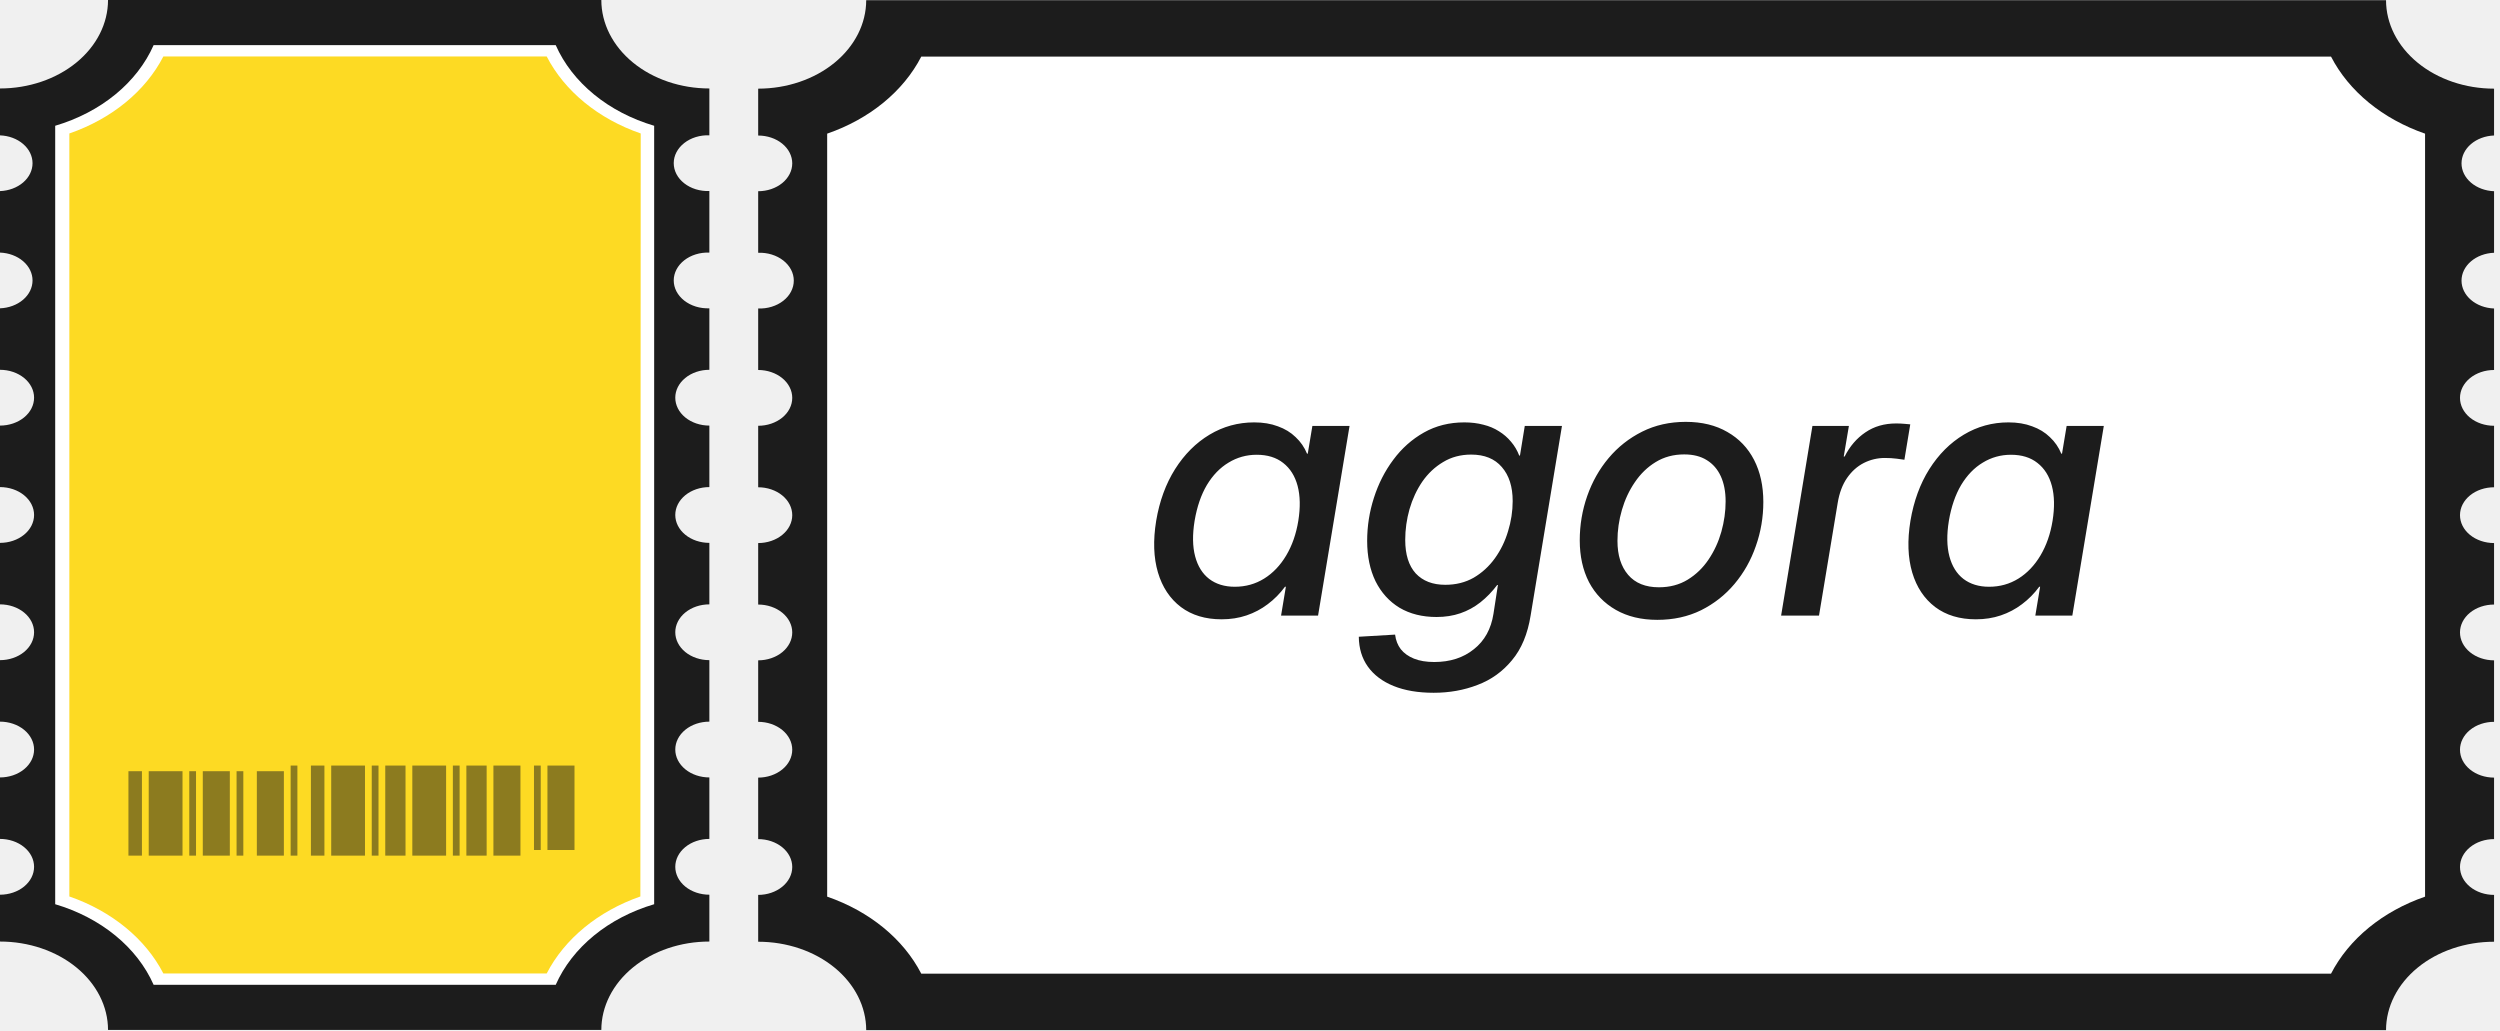
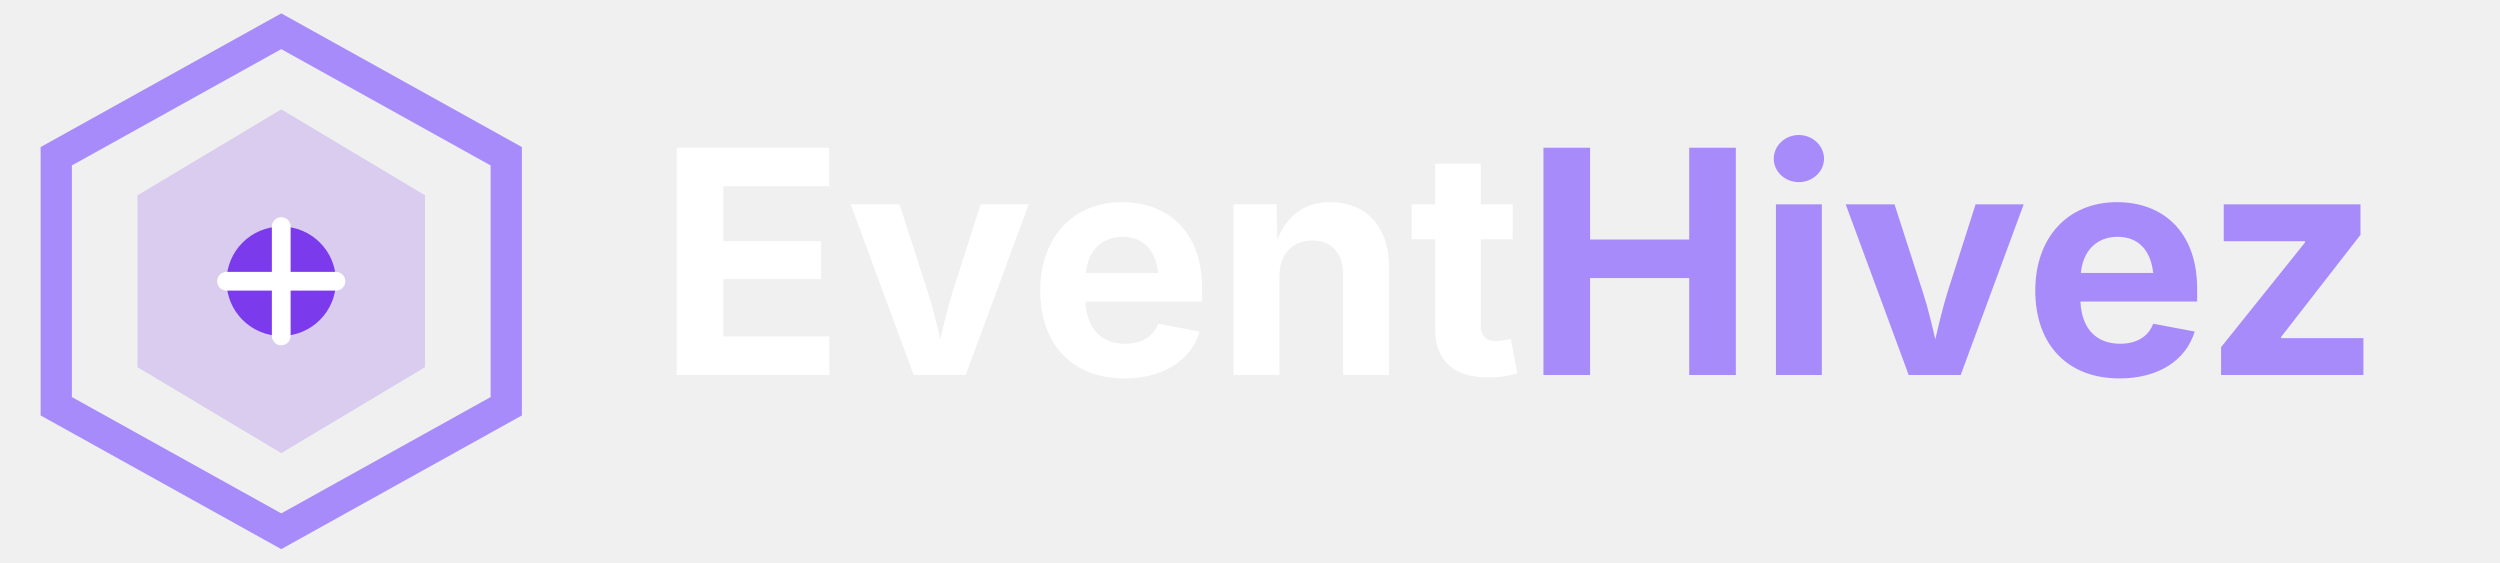
- <svg xmlns="http://www.w3.org/2000/svg" width="199" height="82" viewBox="0 0 199 82" fill="none">
-   <path d="M63.063 13.001C63.063 13.589 62.778 14.154 62.269 14.571C61.76 14.987 61.07 15.221 60.351 15.221L60.351 20.12C60.717 20.107 61.083 20.154 61.426 20.259C61.769 20.365 62.083 20.526 62.348 20.733C62.613 20.941 62.824 21.19 62.968 21.465C63.112 21.741 63.186 22.038 63.186 22.338C63.186 22.638 63.112 22.935 62.968 23.211C62.824 23.487 62.613 23.736 62.348 23.943C62.083 24.151 61.769 24.312 61.426 24.417C61.083 24.523 60.717 24.57 60.351 24.556V29.451C61.07 29.451 61.76 29.685 62.269 30.102C62.778 30.518 63.063 31.083 63.063 31.672C63.063 32.26 62.778 32.825 62.269 33.242C61.76 33.658 61.07 33.892 60.351 33.892V38.787C60.707 38.787 61.06 38.844 61.389 38.956C61.718 39.067 62.017 39.231 62.269 39.437C62.521 39.643 62.721 39.888 62.857 40.157C62.993 40.427 63.063 40.715 63.063 41.007C63.063 41.299 62.993 41.587 62.857 41.857C62.721 42.126 62.521 42.371 62.269 42.577C62.017 42.783 61.718 42.947 61.389 43.058C61.06 43.17 60.707 43.227 60.351 43.227L60.351 48.122C61.07 48.122 61.76 48.356 62.269 48.772C62.778 49.189 63.063 49.754 63.063 50.342C63.063 50.931 62.778 51.496 62.269 51.913C61.76 52.329 61.07 52.563 60.351 52.563V57.458C61.07 57.458 61.76 57.691 62.269 58.108C62.778 58.524 63.063 59.089 63.063 59.678C63.063 60.267 62.778 60.832 62.269 61.248C61.76 61.664 61.07 61.898 60.351 61.898V66.793C61.07 66.793 61.76 67.027 62.269 67.443C62.778 67.86 63.063 68.424 63.063 69.013C63.063 69.602 62.778 70.167 62.269 70.583C61.76 71 61.07 71.234 60.351 71.234V74.962C62.631 74.962 64.818 75.703 66.431 77.023C68.044 78.343 68.95 80.133 68.95 81.999L189.928 81.999C189.928 80.133 190.834 78.343 192.447 77.023C194.06 75.703 196.247 74.962 198.527 74.962V71.234C197.808 71.234 197.118 71 196.609 70.583C196.1 70.167 195.815 69.602 195.815 69.013C195.815 68.424 196.1 67.86 196.609 67.443C197.118 67.027 197.808 66.793 198.527 66.793V61.898C197.808 61.898 197.118 61.664 196.609 61.248C196.1 60.832 195.815 60.267 195.815 59.678C195.815 59.089 196.1 58.524 196.609 58.108C197.118 57.691 197.808 57.458 198.527 57.458V52.563C197.808 52.563 197.118 52.329 196.609 51.913C196.1 51.496 195.815 50.931 195.815 50.342C195.815 49.754 196.1 49.189 196.609 48.772C197.118 48.356 197.808 48.122 198.527 48.122V43.227C197.808 43.227 197.118 42.993 196.609 42.577C196.1 42.161 195.815 41.596 195.815 41.007C195.815 40.418 196.1 39.853 196.609 39.437C197.118 39.02 197.808 38.787 198.527 38.787V33.892C197.808 33.892 197.118 33.658 196.609 33.242C196.1 32.825 195.815 32.26 195.815 31.672C195.815 31.083 196.1 30.518 196.609 30.102C197.118 29.685 197.808 29.451 198.527 29.451V24.556C197.83 24.53 197.171 24.286 196.689 23.872C196.206 23.459 195.937 22.91 195.937 22.338C195.937 21.767 196.206 21.217 196.689 20.804C197.171 20.391 197.83 20.146 198.527 20.12V15.221C197.83 15.195 197.171 14.95 196.689 14.537C196.206 14.124 195.937 13.574 195.937 13.003C195.937 12.431 196.206 11.882 196.689 11.469C197.171 11.056 197.83 10.811 198.527 10.785V7.057C196.246 7.056 194.059 6.313 192.447 4.993C190.834 3.672 189.928 1.881 189.928 0.014L68.95 0.014C68.95 1.881 68.044 3.672 66.431 4.993C64.819 6.313 62.632 7.056 60.351 7.057V10.789C60.706 10.789 61.058 10.845 61.387 10.956C61.716 11.067 62.015 11.23 62.267 11.435C62.519 11.64 62.718 11.884 62.855 12.153C62.992 12.421 63.063 12.71 63.063 13.001Z" fill="#1C1C1C" />
-   <path d="M194.134 71.992C192.333 72.525 190.698 73.376 189.344 74.484C187.991 75.591 186.951 76.93 186.3 78.403L72.572 78.403C71.92 76.929 70.88 75.591 69.525 74.483C68.171 73.375 66.535 72.525 64.733 71.992L64.733 10.026C66.535 9.493 68.171 8.641 69.525 7.533C70.88 6.424 71.92 5.085 72.572 3.611L186.3 3.611C186.951 5.085 187.99 6.424 189.344 7.533C190.698 8.641 192.333 9.493 194.134 10.026L194.134 71.992Z" fill="#1C1C1C" />
-   <path d="M193.035 71.373C189.66 72.54 186.975 74.74 185.551 77.502L73.332 77.502C71.906 74.739 69.219 72.54 65.843 71.373L65.843 10.638C69.22 9.472 71.908 7.272 73.332 4.508L185.551 4.508C186.975 7.271 189.66 9.47 193.035 10.638V71.373Z" fill="white" />
-   <path d="M47.866 -0L8.599 -0C8.599 1.867 7.693 3.657 6.081 4.978C4.468 6.299 2.281 7.041 0 7.042L0 10.775C0.698 10.8 1.356 11.045 1.839 11.459C2.321 11.872 2.59 12.421 2.59 12.993C2.59 13.564 2.321 14.114 1.839 14.527C1.356 14.94 0.698 15.185 0 15.211L0 20.106C0.698 20.131 1.356 20.376 1.839 20.79C2.321 21.203 2.59 21.752 2.59 22.324C2.59 22.895 2.321 23.445 1.839 23.858C1.356 24.271 0.698 24.516 0 24.542L0 29.436C0.719 29.436 1.41 29.67 1.918 30.087C2.427 30.503 2.713 31.068 2.713 31.657C2.713 32.246 2.427 32.81 1.918 33.227C1.41 33.643 0.719 33.877 0 33.877L0 38.772C0.719 38.772 1.41 39.006 1.918 39.422C2.427 39.839 2.713 40.404 2.713 40.992C2.713 41.581 2.427 42.146 1.918 42.562C1.41 42.979 0.719 43.213 0 43.213L0 48.107C0.719 48.107 1.41 48.341 1.918 48.758C2.427 49.174 2.713 49.739 2.713 50.328C2.713 50.917 2.427 51.481 1.918 51.898C1.41 52.314 0.719 52.548 0 52.548L0 57.443C0.719 57.443 1.41 57.677 1.918 58.093C2.427 58.51 2.713 59.074 2.713 59.663C2.713 60.252 2.427 60.817 1.918 61.233C1.41 61.65 0.719 61.884 0 61.884L0 66.778C0.719 66.778 1.41 67.012 1.918 67.429C2.427 67.845 2.713 68.41 2.713 68.999C2.713 69.588 2.427 70.152 1.918 70.569C1.41 70.985 0.719 71.219 0 71.219L0 74.947C2.281 74.947 4.468 75.688 6.08 77.008C7.693 78.328 8.599 80.118 8.599 81.985L47.866 81.985C47.866 80.118 48.772 78.328 50.384 77.008C51.997 75.688 54.184 74.947 56.465 74.947V71.219C55.745 71.219 55.055 70.985 54.546 70.569C54.038 70.152 53.752 69.588 53.752 68.999C53.752 68.41 54.038 67.845 54.546 67.429C55.055 67.012 55.745 66.778 56.465 66.778V61.884C55.745 61.884 55.055 61.65 54.546 61.233C54.038 60.817 53.752 60.252 53.752 59.663C53.752 59.074 54.038 58.51 54.546 58.093C55.055 57.677 55.745 57.443 56.465 57.443V52.548C55.745 52.548 55.055 52.314 54.546 51.898C54.038 51.481 53.752 50.917 53.752 50.328C53.752 49.739 54.038 49.174 54.546 48.758C55.055 48.341 55.745 48.107 56.465 48.107V43.213C56.108 43.213 55.756 43.155 55.426 43.044C55.097 42.932 54.798 42.769 54.546 42.562C54.294 42.356 54.095 42.111 53.958 41.842C53.822 41.573 53.752 41.284 53.752 40.992C53.752 40.701 53.822 40.412 53.958 40.143C54.095 39.873 54.294 39.629 54.546 39.422C54.798 39.216 55.097 39.053 55.426 38.941C55.756 38.829 56.108 38.772 56.465 38.772V33.877C55.745 33.877 55.055 33.643 54.546 33.227C54.038 32.81 53.752 32.246 53.752 31.657C53.752 31.068 54.038 30.503 54.546 30.087C55.055 29.67 55.745 29.436 56.465 29.436V24.542C56.098 24.555 55.733 24.508 55.389 24.403C55.046 24.297 54.733 24.136 54.468 23.929C54.203 23.721 53.992 23.472 53.847 23.197C53.703 22.921 53.629 22.624 53.629 22.324C53.629 22.024 53.703 21.727 53.847 21.451C53.992 21.175 54.203 20.926 54.468 20.718C54.733 20.511 55.046 20.35 55.389 20.245C55.733 20.139 56.098 20.092 56.465 20.106V15.206C56.098 15.22 55.733 15.172 55.389 15.067C55.046 14.962 54.733 14.801 54.468 14.593C54.203 14.386 53.992 14.137 53.847 13.861C53.703 13.585 53.629 13.288 53.629 12.988C53.629 12.688 53.703 12.391 53.847 12.115C53.992 11.839 54.203 11.59 54.468 11.383C54.733 11.176 55.046 11.014 55.389 10.909C55.733 10.804 56.098 10.757 56.465 10.77L56.465 7.042C54.184 7.041 51.996 6.299 50.384 4.978C48.771 3.657 47.866 1.867 47.866 -0Z" fill="#1C1C1C" />
-   <path d="M52.071 71.976C50.27 72.509 48.635 73.36 47.281 74.468C45.928 75.576 44.888 76.914 44.237 78.388L12.227 78.388C11.576 76.914 10.537 75.576 9.183 74.468C7.829 73.36 6.194 72.509 4.394 71.976L4.394 10.011C6.194 9.477 7.83 8.626 9.183 7.517C10.537 6.408 11.576 5.069 12.227 3.595L44.237 3.595C44.888 5.069 45.927 6.408 47.281 7.517C48.635 8.626 50.27 9.477 52.071 10.011L52.071 71.976Z" fill="white" />
-   <path d="M50.973 71.359C47.61 72.533 44.936 74.731 43.517 77.489L13.004 77.489C11.579 74.727 8.894 72.528 5.521 71.359L5.521 10.624C8.895 9.456 11.58 7.257 13.004 4.494L43.517 4.494C44.941 7.257 47.626 9.456 51.001 10.624L50.973 71.359Z" fill="#FDDA23" />
-   <path opacity="0.5" d="M29.591 68.108H30.129L30.129 60.939H29.591L29.591 68.108Z" fill="#1C1C1C" />
-   <path opacity="0.5" d="M26.363 68.108H29.053L29.053 60.939H26.363L26.363 68.108Z" fill="#1C1C1C" />
-   <path opacity="0.5" d="M30.666 68.108H32.28V60.939H30.666L30.666 68.108Z" fill="#1C1C1C" />
-   <path opacity="0.5" d="M18.831 68.108H19.369L19.369 61.387H18.831L18.831 68.108Z" fill="#1C1C1C" />
-   <path opacity="0.5" d="M20.444 68.108H22.596L22.596 61.387H20.444L20.444 68.108Z" fill="#1C1C1C" />
-   <path opacity="0.5" d="M23.135 68.108H23.673L23.673 60.939H23.135L23.135 68.108Z" fill="#1C1C1C" />
-   <path opacity="0.5" d="M24.748 68.108H25.824L25.824 60.939H24.748L24.748 68.108Z" fill="#1C1C1C" />
-   <path opacity="0.5" d="M42.505 67.66H43.043V60.939H42.505V67.66Z" fill="#1C1C1C" />
-   <path opacity="0.5" d="M43.577 67.66H45.73V60.939H43.577V67.66Z" fill="#1C1C1C" />
-   <path opacity="0.5" d="M37.123 68.108H38.737V60.939H37.123V68.108Z" fill="#1C1C1C" />
-   <path opacity="0.5" d="M39.275 68.108H41.427V60.939H39.275V68.108Z" fill="#1C1C1C" />
-   <path opacity="0.5" d="M36.048 68.108H36.586V60.939H36.048V68.108Z" fill="#1C1C1C" />
-   <path opacity="0.5" d="M32.82 68.108H35.51V60.939H32.82V68.108Z" fill="#1C1C1C" />
-   <path opacity="0.5" d="M15.066 68.108H15.604L15.604 61.387H15.066L15.066 68.108Z" fill="#1C1C1C" />
-   <path opacity="0.5" d="M16.142 68.108H18.294L18.294 61.387H16.142L16.142 68.108Z" fill="#1C1C1C" />
-   <path opacity="0.5" d="M10.223 68.108H11.299L11.299 61.387H10.223L10.223 68.108Z" fill="#1C1C1C" />
-   <path opacity="0.5" d="M11.838 68.108H14.528L14.528 61.387H11.838L11.838 68.108Z" fill="#1C1C1C" />
-   <path d="M97.243 49.297C95.95 49.297 94.869 48.972 94.001 48.32C93.132 47.66 92.523 46.744 92.174 45.573C91.825 44.393 91.777 43.02 92.032 41.453C92.296 39.886 92.797 38.517 93.533 37.346C94.279 36.166 95.195 35.251 96.28 34.599C97.366 33.948 98.551 33.622 99.835 33.622C100.542 33.622 101.17 33.726 101.718 33.934C102.275 34.132 102.747 34.42 103.134 34.797C103.53 35.166 103.832 35.605 104.04 36.114H104.097L104.465 33.905H107.424L104.918 49H101.973L102.355 46.706H102.284C101.888 47.244 101.43 47.707 100.911 48.094C100.401 48.481 99.839 48.778 99.226 48.986C98.612 49.194 97.951 49.297 97.243 49.297ZM98.291 46.706C99.15 46.706 99.929 46.489 100.627 46.055C101.326 45.62 101.911 45.007 102.383 44.214C102.855 43.421 103.176 42.501 103.346 41.453C103.516 40.386 103.497 39.461 103.29 38.677C103.082 37.894 102.7 37.285 102.143 36.851C101.595 36.416 100.892 36.199 100.033 36.199C99.221 36.199 98.475 36.407 97.795 36.822C97.116 37.228 96.54 37.823 96.068 38.606C95.605 39.39 95.28 40.339 95.091 41.453C94.912 42.557 94.926 43.501 95.133 44.285C95.341 45.068 95.714 45.668 96.252 46.083C96.799 46.498 97.479 46.706 98.291 46.706ZM114.122 55.145C112.885 55.145 111.823 54.966 110.936 54.607C110.049 54.249 109.364 53.734 108.883 53.064C108.411 52.403 108.17 51.61 108.161 50.685L111.049 50.515C111.106 50.968 111.257 51.355 111.502 51.676C111.757 51.997 112.107 52.247 112.55 52.427C112.994 52.606 113.532 52.696 114.165 52.696C115.43 52.696 116.482 52.356 117.322 51.676C118.172 51.006 118.691 50.067 118.88 48.858L119.234 46.565H119.177C118.771 47.102 118.323 47.565 117.832 47.952C117.351 48.33 116.822 48.618 116.246 48.816C115.67 49.014 115.038 49.113 114.349 49.113C113.216 49.113 112.234 48.868 111.403 48.377C110.582 47.877 109.945 47.173 109.492 46.267C109.048 45.351 108.826 44.28 108.826 43.053C108.826 41.882 109.006 40.74 109.364 39.626C109.723 38.503 110.237 37.492 110.908 36.596C111.578 35.69 112.39 34.967 113.343 34.429C114.297 33.891 115.368 33.622 116.558 33.622C117.105 33.622 117.61 33.683 118.073 33.806C118.535 33.919 118.951 34.094 119.319 34.33C119.687 34.557 120.008 34.835 120.282 35.166C120.556 35.486 120.773 35.855 120.933 36.27L120.99 36.256L121.372 33.905H124.332L121.839 48.986C121.603 50.468 121.108 51.657 120.353 52.554C119.607 53.46 118.691 54.117 117.605 54.523C116.529 54.938 115.368 55.145 114.122 55.145ZM115.042 46.55C115.892 46.55 116.647 46.361 117.308 45.984C117.969 45.597 118.531 45.082 118.993 44.44C119.456 43.798 119.805 43.081 120.041 42.288C120.286 41.495 120.409 40.693 120.409 39.881C120.409 38.739 120.121 37.837 119.545 37.176C118.979 36.516 118.167 36.185 117.11 36.185C116.27 36.185 115.524 36.383 114.873 36.78C114.221 37.167 113.669 37.686 113.216 38.337C112.772 38.989 112.432 39.72 112.196 40.532C111.97 41.335 111.856 42.151 111.856 42.982C111.856 44.143 112.135 45.03 112.692 45.644C113.258 46.248 114.042 46.55 115.042 46.55ZM131.921 49.34C130.647 49.34 129.547 49.075 128.622 48.547C127.697 48.018 126.984 47.282 126.484 46.338C125.993 45.384 125.748 44.275 125.748 43.01C125.748 41.792 125.946 40.617 126.342 39.484C126.739 38.352 127.305 37.346 128.042 36.468C128.787 35.581 129.679 34.878 130.718 34.358C131.756 33.839 132.913 33.58 134.187 33.58C135.471 33.58 136.575 33.849 137.5 34.387C138.426 34.915 139.134 35.656 139.625 36.61C140.115 37.563 140.361 38.677 140.361 39.952C140.361 41.169 140.163 42.34 139.766 43.463C139.379 44.587 138.813 45.592 138.067 46.48C137.331 47.357 136.443 48.056 135.405 48.575C134.366 49.085 133.205 49.34 131.921 49.34ZM132.049 46.748C132.917 46.748 133.682 46.546 134.343 46.14C135.004 45.734 135.556 45.2 136 44.54C136.453 43.869 136.792 43.133 137.019 42.331C137.246 41.519 137.359 40.712 137.359 39.909C137.359 39.135 137.231 38.47 136.977 37.913C136.722 37.356 136.349 36.926 135.858 36.624C135.376 36.322 134.777 36.171 134.06 36.171C133.21 36.171 132.455 36.374 131.794 36.78C131.143 37.176 130.59 37.71 130.137 38.38C129.684 39.041 129.34 39.777 129.104 40.589C128.868 41.401 128.75 42.222 128.75 43.053C128.75 44.195 129.033 45.096 129.599 45.757C130.166 46.418 130.982 46.748 132.049 46.748ZM141.777 49L144.269 33.905H147.172L146.761 36.341H146.832C147.247 35.52 147.8 34.878 148.489 34.415C149.178 33.943 149.994 33.707 150.938 33.707C151.165 33.707 151.377 33.717 151.576 33.735C151.774 33.745 151.934 33.759 152.057 33.778L151.59 36.596C151.477 36.577 151.274 36.548 150.981 36.511C150.688 36.473 150.372 36.454 150.032 36.454C149.447 36.454 148.89 36.586 148.361 36.851C147.842 37.115 147.398 37.511 147.03 38.04C146.662 38.569 146.412 39.234 146.28 40.037L144.793 49H141.777ZM157.282 49.297C155.989 49.297 154.908 48.972 154.04 48.32C153.171 47.66 152.562 46.744 152.213 45.573C151.864 44.393 151.816 43.02 152.071 41.453C152.336 39.886 152.836 38.517 153.572 37.346C154.318 36.166 155.234 35.251 156.319 34.599C157.405 33.948 158.59 33.622 159.874 33.622C160.582 33.622 161.209 33.726 161.757 33.934C162.314 34.132 162.786 34.42 163.173 34.797C163.569 35.166 163.871 35.605 164.079 36.114H164.136L164.504 33.905H167.463L164.957 49H162.012L162.394 46.706H162.323C161.927 47.244 161.469 47.707 160.95 48.094C160.44 48.481 159.878 48.778 159.265 48.986C158.651 49.194 157.99 49.297 157.282 49.297ZM158.33 46.706C159.189 46.706 159.968 46.489 160.667 46.055C161.365 45.62 161.95 45.007 162.422 44.214C162.894 43.421 163.215 42.501 163.385 41.453C163.555 40.386 163.536 39.461 163.329 38.677C163.121 37.894 162.739 37.285 162.182 36.851C161.634 36.416 160.931 36.199 160.072 36.199C159.26 36.199 158.514 36.407 157.834 36.822C157.155 37.228 156.579 37.823 156.107 38.606C155.644 39.39 155.319 40.339 155.13 41.453C154.951 42.557 154.965 43.501 155.172 44.285C155.38 45.068 155.753 45.668 156.291 46.083C156.839 46.498 157.518 46.706 158.33 46.706Z" fill="#1C1C1C" />
+ <svg xmlns="http://www.w3.org/2000/svg" width="160" height="36" viewBox="0 0 160 36" fill="none">
+   <path d="M18 2L32.4 10V26L18 34L3.6 26V10L18 2Z" stroke="#A78BFA" stroke-width="2" fill="none" />
+   <path d="M18 7L27.2 12.5V23.5L18 29L8.8 23.5V12.5L18 7Z" fill="#7C3AED" opacity="0.2" />
+   <circle cx="18" cy="18" r="3.5" fill="#7C3AED" />
+   <path d="M18 14.5V21.5M14.5 18H21.5" stroke="white" stroke-width="1.2" stroke-linecap="round" />
+   <text x="42" y="24" font-family="Inter, system-ui, sans-serif" font-size="20" font-weight="700" fill="white">
+     Event<tspan fill="#A78BFA">Hivez</tspan>
+   </text>
</svg>
